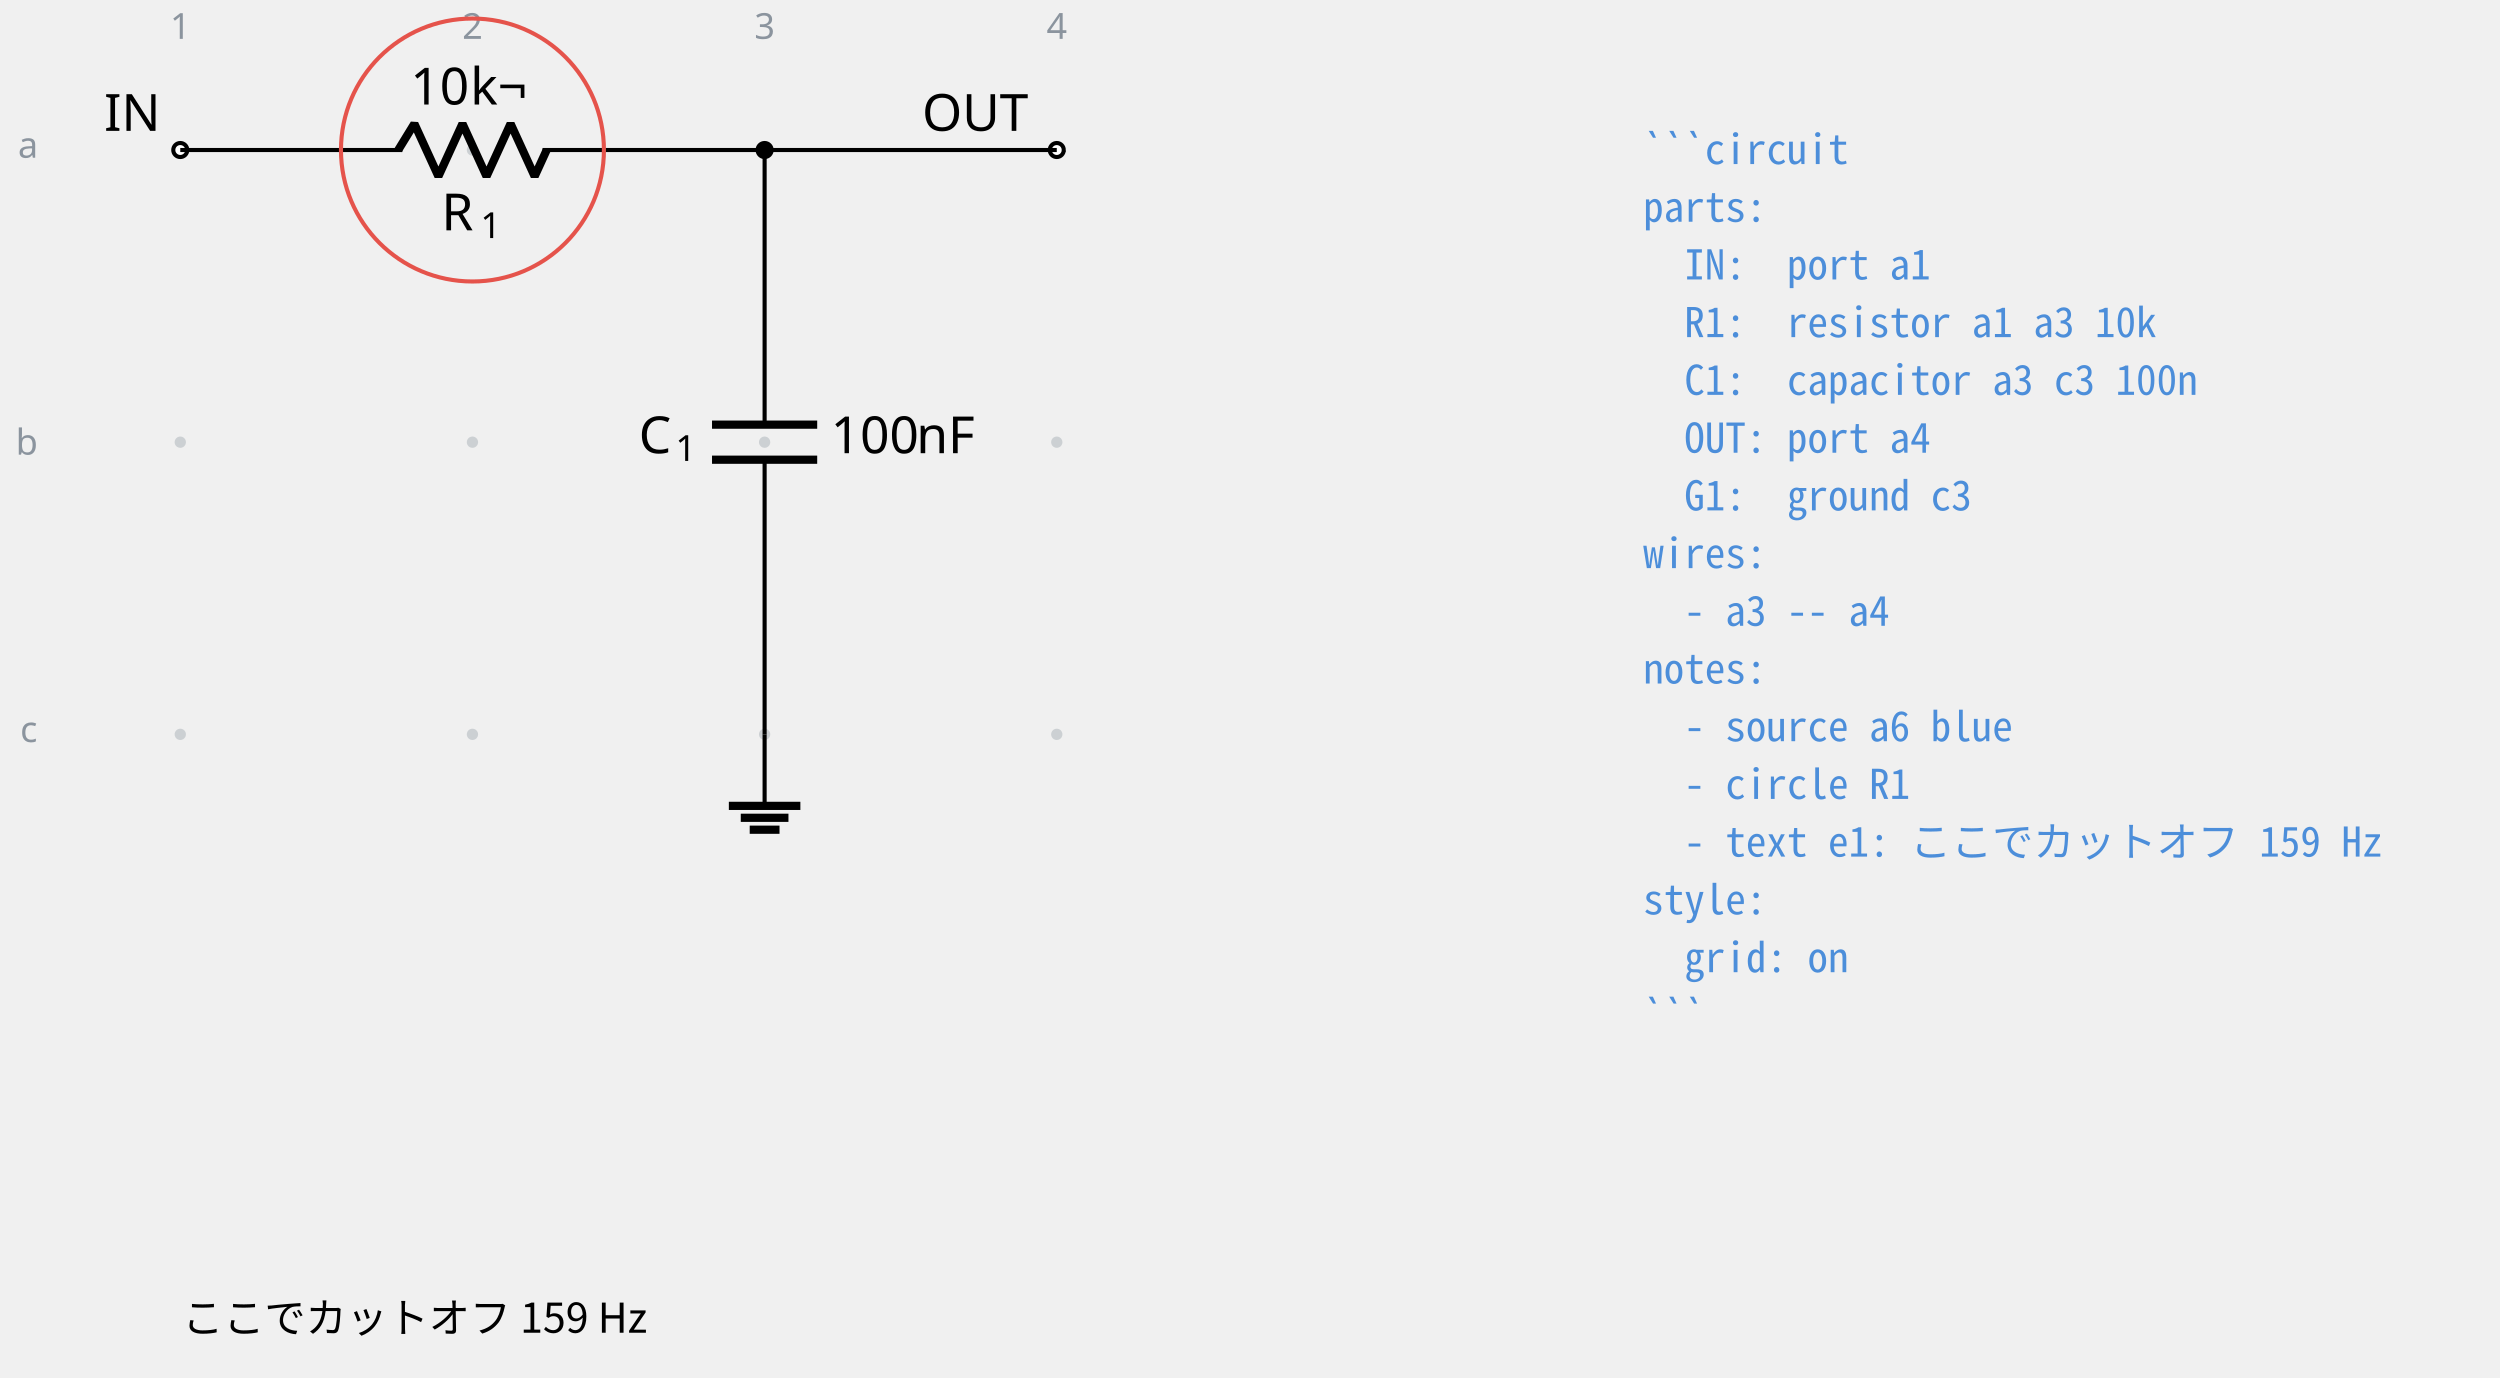
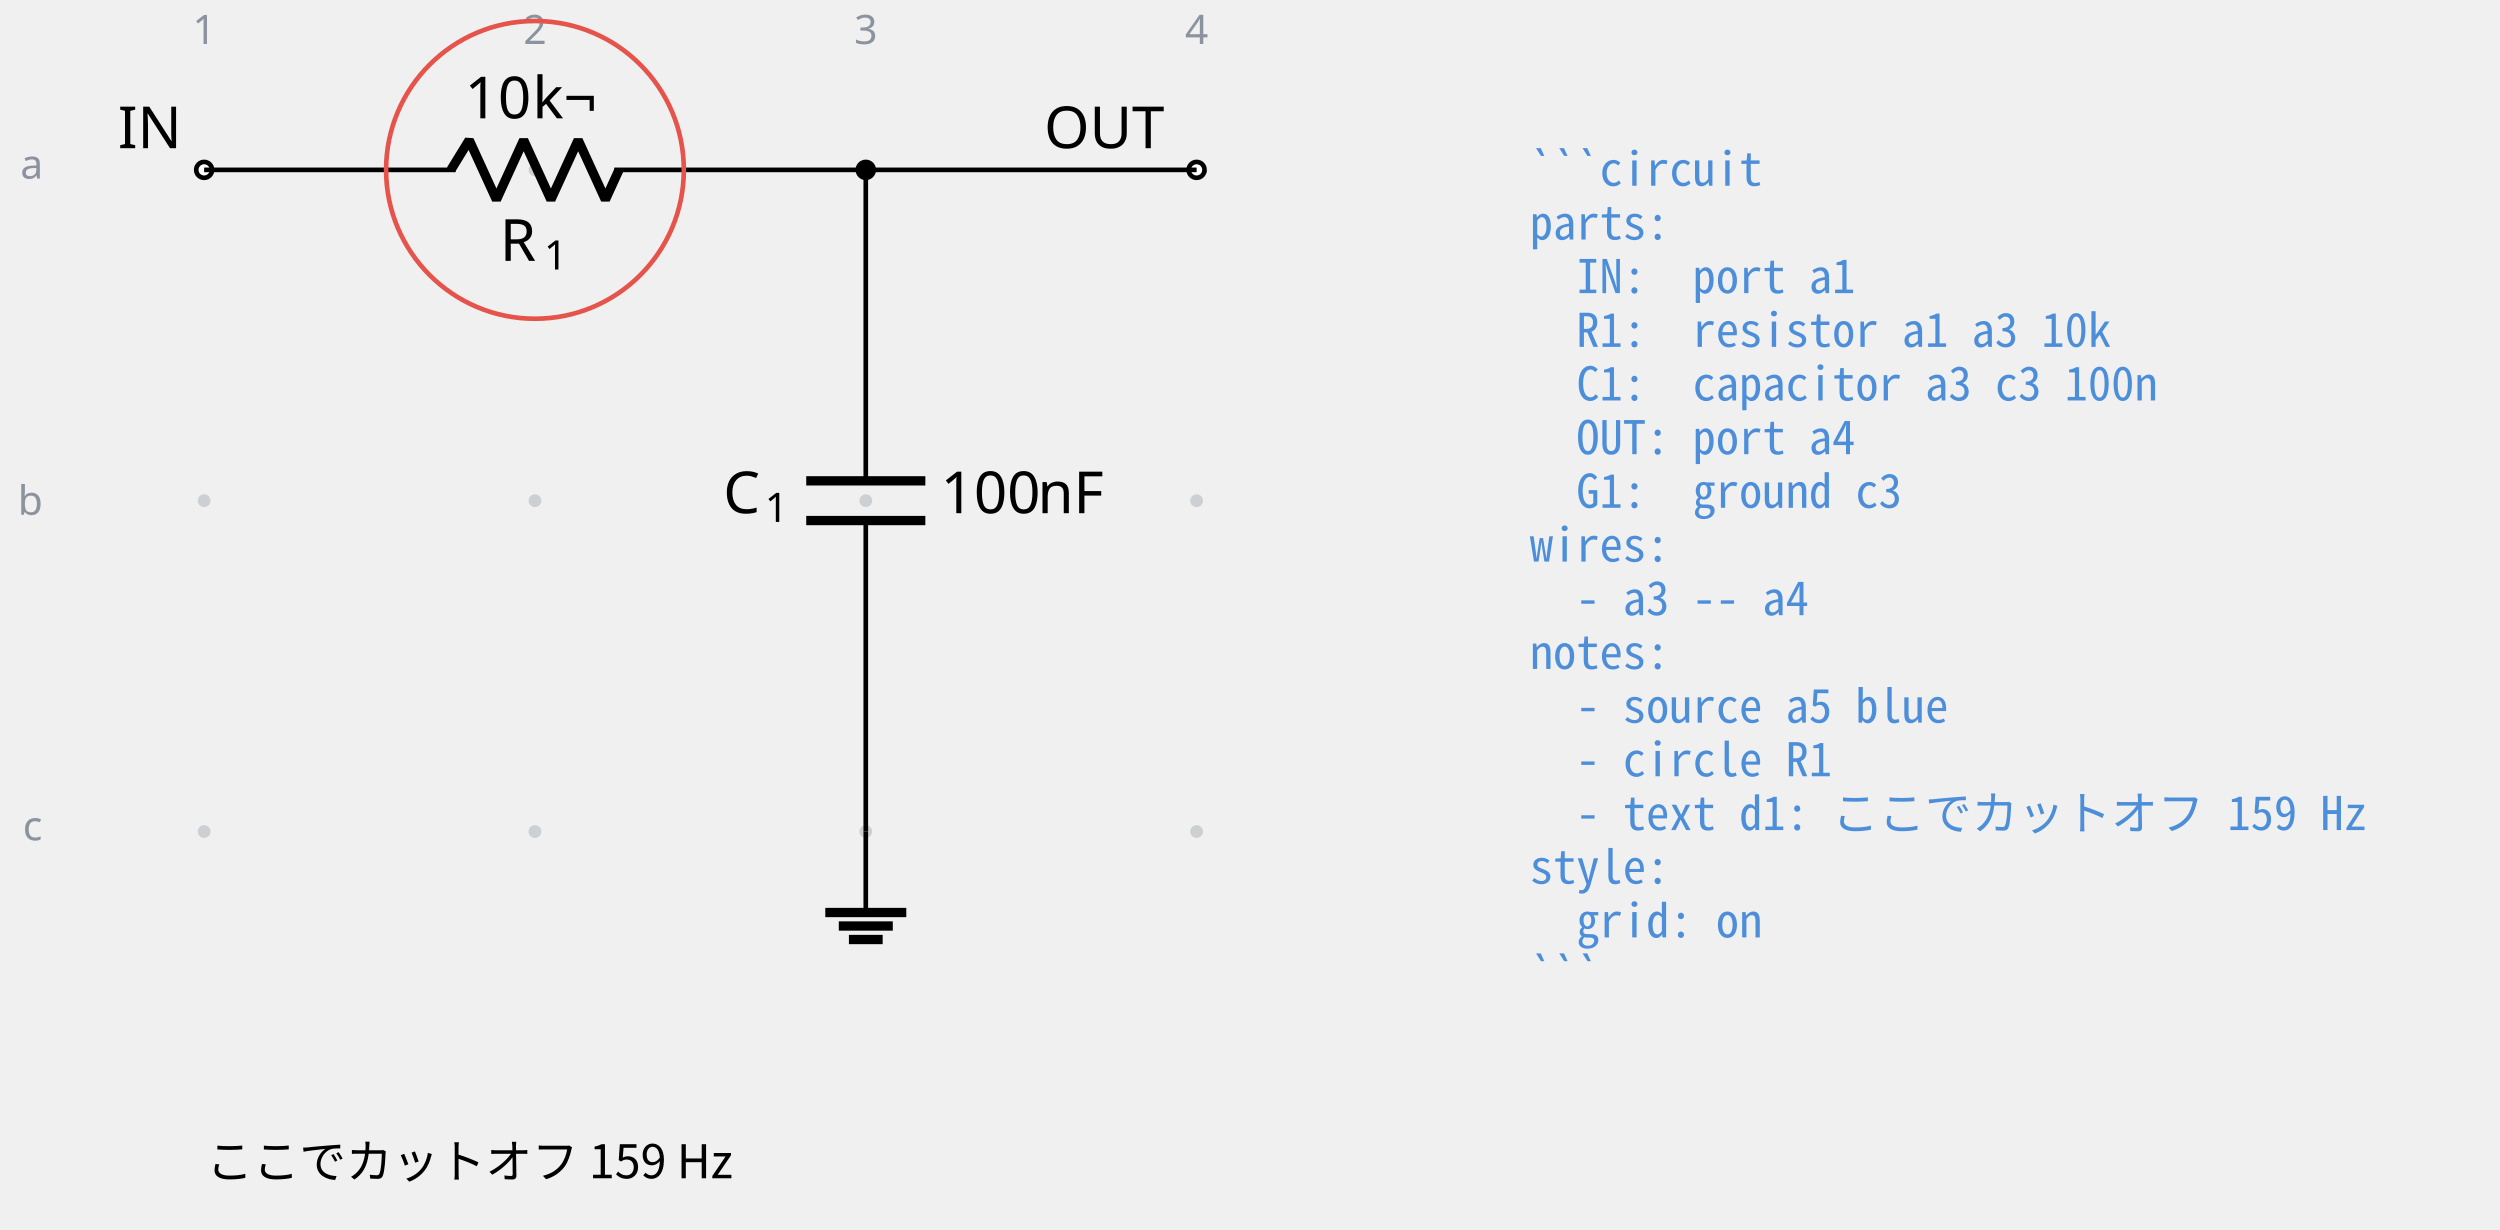
- <svg xmlns="http://www.w3.org/2000/svg" fill="currentColor" width="649.237" height="357.799" viewBox="-72 -72 486.928 268.35">
+ <svg xmlns="http://www.w3.org/2000/svg" fill="currentColor" width="573.363" height="281.926" viewBox="-72 -72 430.022 211.444">
  <g stroke="currentColor" stroke-miterlimit="10" stroke-width=".8">
    <path fill="#8b949e" fill-opacity=".35" stroke="none" stroke-opacity=".35" d="M-35.787-42.781a1.1 1.1 0 1 0-2.2 0 1.1 1.1 0 0 0 2.2 0M-35.787 14.124a1.1 1.1 0 1 0-2.2 0 1.1 1.1 0 0 0 2.2 0M-35.787 71.03a1.1 1.1 0 1 0-2.2 0 1.1 1.1 0 0 0 2.2 0M21.118-42.781a1.1 1.1 0 1 0-2.2 0 1.1 1.1 0 0 0 2.2 0M21.118 14.124a1.1 1.1 0 1 0-2.2 0 1.1 1.1 0 0 0 2.2 0M21.118 71.03a1.1 1.1 0 1 0-2.2 0 1.1 1.1 0 0 0 2.2 0M78.024-42.781a1.1 1.1 0 1 0-2.2 0 1.1 1.1 0 0 0 2.2 0M78.024 14.124a1.1 1.1 0 1 0-2.2 0 1.1 1.1 0 0 0 2.2 0M78.024 71.03a1.1 1.1 0 1 0-2.2 0 1.1 1.1 0 0 0 2.2 0M134.93-42.781a1.1 1.1 0 1 0-2.2 0 1.1 1.1 0 0 0 2.2 0M134.93 14.124a1.1 1.1 0 1 0-2.2 0 1.1 1.1 0 0 0 2.2 0M134.93 71.03a1.1 1.1 0 1 0-2.2 0 1.1 1.1 0 0 0 2.2 0m-1.1 0" />
    <g fill="#8b949e" stroke="#8b949e">
      <text x="-36.887" y="-42.781" fill="#8b949e" stroke="none" font-family="cmr7" font-size="7" transform="translate(-1.993 -21.645)">1</text>
    </g>
    <g fill="#8b949e" stroke="#8b949e">
      <text x="-36.887" y="-42.781" fill="#8b949e" stroke="none" font-family="cmr7" font-size="7" transform="translate(54.912 -21.645)">2</text>
    </g>
    <g fill="#8b949e" stroke="#8b949e">
      <text x="-36.887" y="-42.781" fill="#8b949e" stroke="none" font-family="cmr7" font-size="7" transform="translate(111.818 -21.645)">3</text>
    </g>
    <g fill="#8b949e" stroke="#8b949e">
      <text x="-36.887" y="-42.781" fill="#8b949e" stroke="none" font-family="cmr7" font-size="7" transform="translate(168.723 -21.645)">4</text>
    </g>
    <g fill="#8b949e" stroke="#8b949e">
      <text x="-36.887" y="-42.781" fill="#8b949e" stroke="none" font-family="cmr7" font-size="7" transform="translate(-31.62 1.507)">a</text>
    </g>
    <g fill="#8b949e" stroke="#8b949e">
      <text x="-36.887" y="-42.781" fill="#8b949e" stroke="none" font-family="cmr7" font-size="7" transform="translate(-32.05 59.336)">b</text>
    </g>
    <g fill="#8b949e" stroke="#8b949e">
      <text x="-36.887" y="-42.781" fill="#8b949e" stroke="none" font-family="cmr7" font-size="7" transform="translate(-31.189 115.318)">c</text>
    </g>
    <g fill="#ffffff">
      <path d="M-35.522-42.781a1.365 1.365 0 1 0-2.73 0 1.365 1.365 0 0 0 2.73 0Zm-1.365 0" />
    </g>
    <text x="-36.887" y="-42.781" stroke="none" font-family="cmr10" font-size="10" transform="translate(-14.844 -3.733)">IN</text>
    <path fill="none" d="M-36.887-42.781h.4m-.4 0H6.36m27.315 0h43.248m-.4 0h.4" />
    <g stroke-linejoin="bevel" stroke-width="1.6">
      <path fill="none" d="m5.561-42.781 3.143-5.122L13.39-37.66l4.685-10.243 4.686 10.243 4.686-10.243 4.686 10.243 2.343-5.121" />
    </g>
    <g stroke="none">
      <text x="-36.887" y="-42.781" font-family="cmmi10" font-size="10" transform="translate(50.866 15.648)">R</text>
      <text x="-29.294" y="-41.281" font-family="cmr7" font-size="7" transform="translate(50.866 15.648)">1</text>
    </g>
    <g stroke="none" font-family="cmr10" font-size="10">
      <text x="-36.887" y="-42.781" transform="translate(44.822 -8.863)">10</text>
      <text x="-25.221" y="-42.781" transform="translate(44.822 -8.863)">k¬</text>
    </g>
    <path fill="none" d="M76.924-42.781v.4m0-.4v53.49m0 6.83v53.49m0-.399v.4" />
    <g stroke-width="1.6">
      <path fill="none" d="M87.167 10.71H66.68m20.486 6.828H66.68" />
    </g>
    <g stroke="none">
      <text x="-36.887" y="-42.781" font-family="cmmi10" font-size="10" transform="translate(89.296 59.058)">C</text>
      <text x="-29.74" y="-41.281" font-family="cmr7" font-size="7" transform="translate(89.296 59.058)">1</text>
    </g>
    <g stroke="none" font-family="cmr10" font-size="10">
      <text x="-36.887" y="-42.781" transform="translate(126.693 59.058)">100</text>
      <text x="-20.22" y="-42.781" transform="translate(126.693 59.058)">nF</text>
    </g>
    <g fill="#ffffff">
      <path d="M135.195-42.781a1.365 1.365 0 1 0-2.731 0 1.365 1.365 0 0 0 2.73 0Zm-1.366 0" />
    </g>
    <text x="-36.887" y="-42.781" stroke="none" font-family="cmr10" font-size="10" transform="translate(144.483 -3.733)">OUT</text>
    <path fill="none" d="M76.924 71.03v13.93" />
    <path fill="none" stroke-width="1.6" d="M69.959 84.96h13.93M72.28 87.282h9.287m-7.545 2.322h5.804" />
    <path fill="none" d="M76.924-42.781h56.905" />
    <path d="M78.29-42.781a1.365 1.365 0 1 0-2.732 0 1.365 1.365 0 0 0 2.731 0Zm-1.366 0" />
    <g>
-       <text x="-36.887" y="-42.781" fill="#4c8eda" stroke="none" font-family="'Noto Sans Mono CJK JP',ui-monospace,'SFMono-Regular',Consolas,'Liberation Mono',monospace" font-size="8" transform="translate(284.927 2.733)" xml:space="preserve">```circuit</text>
+       <text x="-36.887" y="-42.781" fill="#4c8eda" stroke="none" font-family="'Noto Sans Mono CJK JP',ui-monospace,'SFMono-Regular',Consolas,'Liberation Mono',monospace" font-size="8" transform="translate(228.022 2.733)" xml:space="preserve">```circuit</text>
    </g>
    <g>
-       <text x="-36.887" y="-42.781" fill="#4c8eda" stroke="none" font-family="'Noto Sans Mono CJK JP',ui-monospace,'SFMono-Regular',Consolas,'Liberation Mono',monospace" font-size="8" transform="translate(284.927 13.972)" xml:space="preserve">parts:</text>
+       <text x="-36.887" y="-42.781" fill="#4c8eda" stroke="none" font-family="'Noto Sans Mono CJK JP',ui-monospace,'SFMono-Regular',Consolas,'Liberation Mono',monospace" font-size="8" transform="translate(228.022 11.98)" xml:space="preserve">parts:</text>
    </g>
    <g>
-       <text x="-36.887" y="-42.781" fill="#4c8eda" stroke="none" font-family="'Noto Sans Mono CJK JP',ui-monospace,'SFMono-Regular',Consolas,'Liberation Mono',monospace" font-size="8" transform="translate(284.927 25.21)" xml:space="preserve">  IN:  port a1</text>
+       <text x="-36.887" y="-42.781" fill="#4c8eda" stroke="none" font-family="'Noto Sans Mono CJK JP',ui-monospace,'SFMono-Regular',Consolas,'Liberation Mono',monospace" font-size="8" transform="translate(228.022 21.2)" xml:space="preserve">  IN:  port a1</text>
    </g>
    <g>
-       <text x="-36.887" y="-42.781" fill="#4c8eda" stroke="none" font-family="'Noto Sans Mono CJK JP',ui-monospace,'SFMono-Regular',Consolas,'Liberation Mono',monospace" font-size="8" transform="translate(284.927 36.45)" xml:space="preserve">  R1:  resistor a1 a3 10k</text>
+       <text x="-36.887" y="-42.781" fill="#4c8eda" stroke="none" font-family="'Noto Sans Mono CJK JP',ui-monospace,'SFMono-Regular',Consolas,'Liberation Mono',monospace" font-size="8" transform="translate(228.022 30.446)" xml:space="preserve">  R1:  resistor a1 a3 10k</text>
    </g>
    <g>
-       <text x="-36.887" y="-42.781" fill="#4c8eda" stroke="none" font-family="'Noto Sans Mono CJK JP',ui-monospace,'SFMono-Regular',Consolas,'Liberation Mono',monospace" font-size="8" transform="translate(284.927 47.689)" xml:space="preserve">  C1:  capacitor a3 c3 100n</text>
+       <text x="-36.887" y="-42.781" fill="#4c8eda" stroke="none" font-family="'Noto Sans Mono CJK JP',ui-monospace,'SFMono-Regular',Consolas,'Liberation Mono',monospace" font-size="8" transform="translate(228.022 39.665)" xml:space="preserve">  C1:  capacitor a3 c3 100n</text>
    </g>
    <g>
-       <text x="-36.887" y="-42.781" fill="#4c8eda" stroke="none" font-family="'Noto Sans Mono CJK JP',ui-monospace,'SFMono-Regular',Consolas,'Liberation Mono',monospace" font-size="8" transform="translate(284.927 58.956)" xml:space="preserve">  OUT: port a4</text>
+       <text x="-36.887" y="-42.781" fill="#4c8eda" stroke="none" font-family="'Noto Sans Mono CJK JP',ui-monospace,'SFMono-Regular',Consolas,'Liberation Mono',monospace" font-size="8" transform="translate(228.022 48.912)" xml:space="preserve">  OUT: port a4</text>
    </g>
    <g>
-       <text x="-36.887" y="-42.781" fill="#4c8eda" stroke="none" font-family="'Noto Sans Mono CJK JP',ui-monospace,'SFMono-Regular',Consolas,'Liberation Mono',monospace" font-size="8" transform="translate(284.927 70.195)" xml:space="preserve">  G1:  ground c3</text>
+       <text x="-36.887" y="-42.781" fill="#4c8eda" stroke="none" font-family="'Noto Sans Mono CJK JP',ui-monospace,'SFMono-Regular',Consolas,'Liberation Mono',monospace" font-size="8" transform="translate(228.022 58.131)" xml:space="preserve">  G1:  ground c3</text>
    </g>
    <g>
-       <text x="-36.887" y="-42.781" fill="#4c8eda" stroke="none" font-family="'Noto Sans Mono CJK JP',ui-monospace,'SFMono-Regular',Consolas,'Liberation Mono',monospace" font-size="8" transform="translate(284.927 81.434)" xml:space="preserve">wires:</text>
+       <text x="-36.887" y="-42.781" fill="#4c8eda" stroke="none" font-family="'Noto Sans Mono CJK JP',ui-monospace,'SFMono-Regular',Consolas,'Liberation Mono',monospace" font-size="8" transform="translate(228.022 67.378)" xml:space="preserve">wires:</text>
    </g>
    <g>
-       <text x="-36.887" y="-42.781" fill="#4c8eda" stroke="none" font-family="'Noto Sans Mono CJK JP',ui-monospace,'SFMono-Regular',Consolas,'Liberation Mono',monospace" font-size="8" transform="translate(284.927 92.672)" xml:space="preserve">  - a3 -- a4</text>
+       <text x="-36.887" y="-42.781" fill="#4c8eda" stroke="none" font-family="'Noto Sans Mono CJK JP',ui-monospace,'SFMono-Regular',Consolas,'Liberation Mono',monospace" font-size="8" transform="translate(228.022 76.596)" xml:space="preserve">  - a3 -- a4</text>
    </g>
    <g>
-       <text x="-36.887" y="-42.781" fill="#4c8eda" stroke="none" font-family="'Noto Sans Mono CJK JP',ui-monospace,'SFMono-Regular',Consolas,'Liberation Mono',monospace" font-size="8" transform="translate(284.927 103.911)" xml:space="preserve">notes:</text>
+       <text x="-36.887" y="-42.781" fill="#4c8eda" stroke="none" font-family="'Noto Sans Mono CJK JP',ui-monospace,'SFMono-Regular',Consolas,'Liberation Mono',monospace" font-size="8" transform="translate(228.022 85.844)" xml:space="preserve">notes:</text>
    </g>
    <g>
-       <text x="-36.887" y="-42.781" fill="#4c8eda" stroke="none" font-family="'Noto Sans Mono CJK JP',ui-monospace,'SFMono-Regular',Consolas,'Liberation Mono',monospace" font-size="8" transform="translate(284.927 115.15)" xml:space="preserve">  - source a6 blue</text>
+       <text x="-36.887" y="-42.781" fill="#4c8eda" stroke="none" font-family="'Noto Sans Mono CJK JP',ui-monospace,'SFMono-Regular',Consolas,'Liberation Mono',monospace" font-size="8" transform="translate(228.022 95.091)" xml:space="preserve">  - source a5 blue</text>
    </g>
    <g>
-       <text x="-36.887" y="-42.781" fill="#4c8eda" stroke="none" font-family="'Noto Sans Mono CJK JP',ui-monospace,'SFMono-Regular',Consolas,'Liberation Mono',monospace" font-size="8" transform="translate(284.927 126.389)" xml:space="preserve">  - circle R1</text>
+       <text x="-36.887" y="-42.781" fill="#4c8eda" stroke="none" font-family="'Noto Sans Mono CJK JP',ui-monospace,'SFMono-Regular',Consolas,'Liberation Mono',monospace" font-size="8" transform="translate(228.022 104.31)" xml:space="preserve">  - circle R1</text>
    </g>
    <g>
-       <text x="-36.887" y="-42.781" fill="#4c8eda" stroke="none" font-family="'Noto Sans Mono CJK JP',ui-monospace,'SFMono-Regular',Consolas,'Liberation Mono',monospace" font-size="8" transform="translate(284.927 137.628)" xml:space="preserve">  - text e1: ここでカットオフ 159 Hz</text>
+       <text x="-36.887" y="-42.781" fill="#4c8eda" stroke="none" font-family="'Noto Sans Mono CJK JP',ui-monospace,'SFMono-Regular',Consolas,'Liberation Mono',monospace" font-size="8" transform="translate(228.022 113.557)" xml:space="preserve">  - text d1: ここでカットオフ 159 Hz</text>
    </g>
    <g>
-       <text x="-36.887" y="-42.781" fill="#4c8eda" stroke="none" font-family="'Noto Sans Mono CJK JP',ui-monospace,'SFMono-Regular',Consolas,'Liberation Mono',monospace" font-size="8" transform="translate(284.927 148.867)" xml:space="preserve">style:</text>
+       <text x="-36.887" y="-42.781" fill="#4c8eda" stroke="none" font-family="'Noto Sans Mono CJK JP',ui-monospace,'SFMono-Regular',Consolas,'Liberation Mono',monospace" font-size="8" transform="translate(228.022 122.775)" xml:space="preserve">style:</text>
    </g>
    <g>
-       <text x="-36.887" y="-42.781" fill="#4c8eda" stroke="none" font-family="'Noto Sans Mono CJK JP',ui-monospace,'SFMono-Regular',Consolas,'Liberation Mono',monospace" font-size="8" transform="translate(284.927 160.134)" xml:space="preserve">  grid: on</text>
+       <text x="-36.887" y="-42.781" fill="#4c8eda" stroke="none" font-family="'Noto Sans Mono CJK JP',ui-monospace,'SFMono-Regular',Consolas,'Liberation Mono',monospace" font-size="8" transform="translate(228.022 132.023)" xml:space="preserve">  grid: on</text>
    </g>
    <g>
-       <text x="-36.887" y="-42.781" fill="#4c8eda" stroke="none" font-family="'Noto Sans Mono CJK JP',ui-monospace,'SFMono-Regular',Consolas,'Liberation Mono',monospace" font-size="8" transform="translate(284.927 171.373)" xml:space="preserve">```</text>
+       <text x="-36.887" y="-42.781" fill="#4c8eda" stroke="none" font-family="'Noto Sans Mono CJK JP',ui-monospace,'SFMono-Regular',Consolas,'Liberation Mono',monospace" font-size="8" transform="translate(228.022 141.241)" xml:space="preserve">```</text>
    </g>
    <path fill="none" stroke="#e5534b" d="M45.626-42.781c0-14.143-11.465-25.608-25.608-25.608-14.142 0-25.607 11.465-25.607 25.608 0 14.142 11.465 25.607 25.607 25.607 14.143 0 25.608-11.465 25.608-25.607Zm-25.608 0" />
    <g>
-       <text x="-36.887" y="-42.781" fill="currentColor" stroke="none" font-family="'Noto Sans CJK JP','Noto Sans JP','Hiragino Sans','Yu Gothic',sans-serif" font-size="8" transform="translate(.4 230.355)">ここでカットオフ 159 Hz</text>
+       <text x="-36.887" y="-42.781" fill="currentColor" stroke="none" font-family="'Noto Sans CJK JP','Noto Sans JP','Hiragino Sans','Yu Gothic',sans-serif" font-size="8" transform="translate(.4 173.45)">ここでカットオフ 159 Hz</text>
    </g>
  </g>
</svg>
